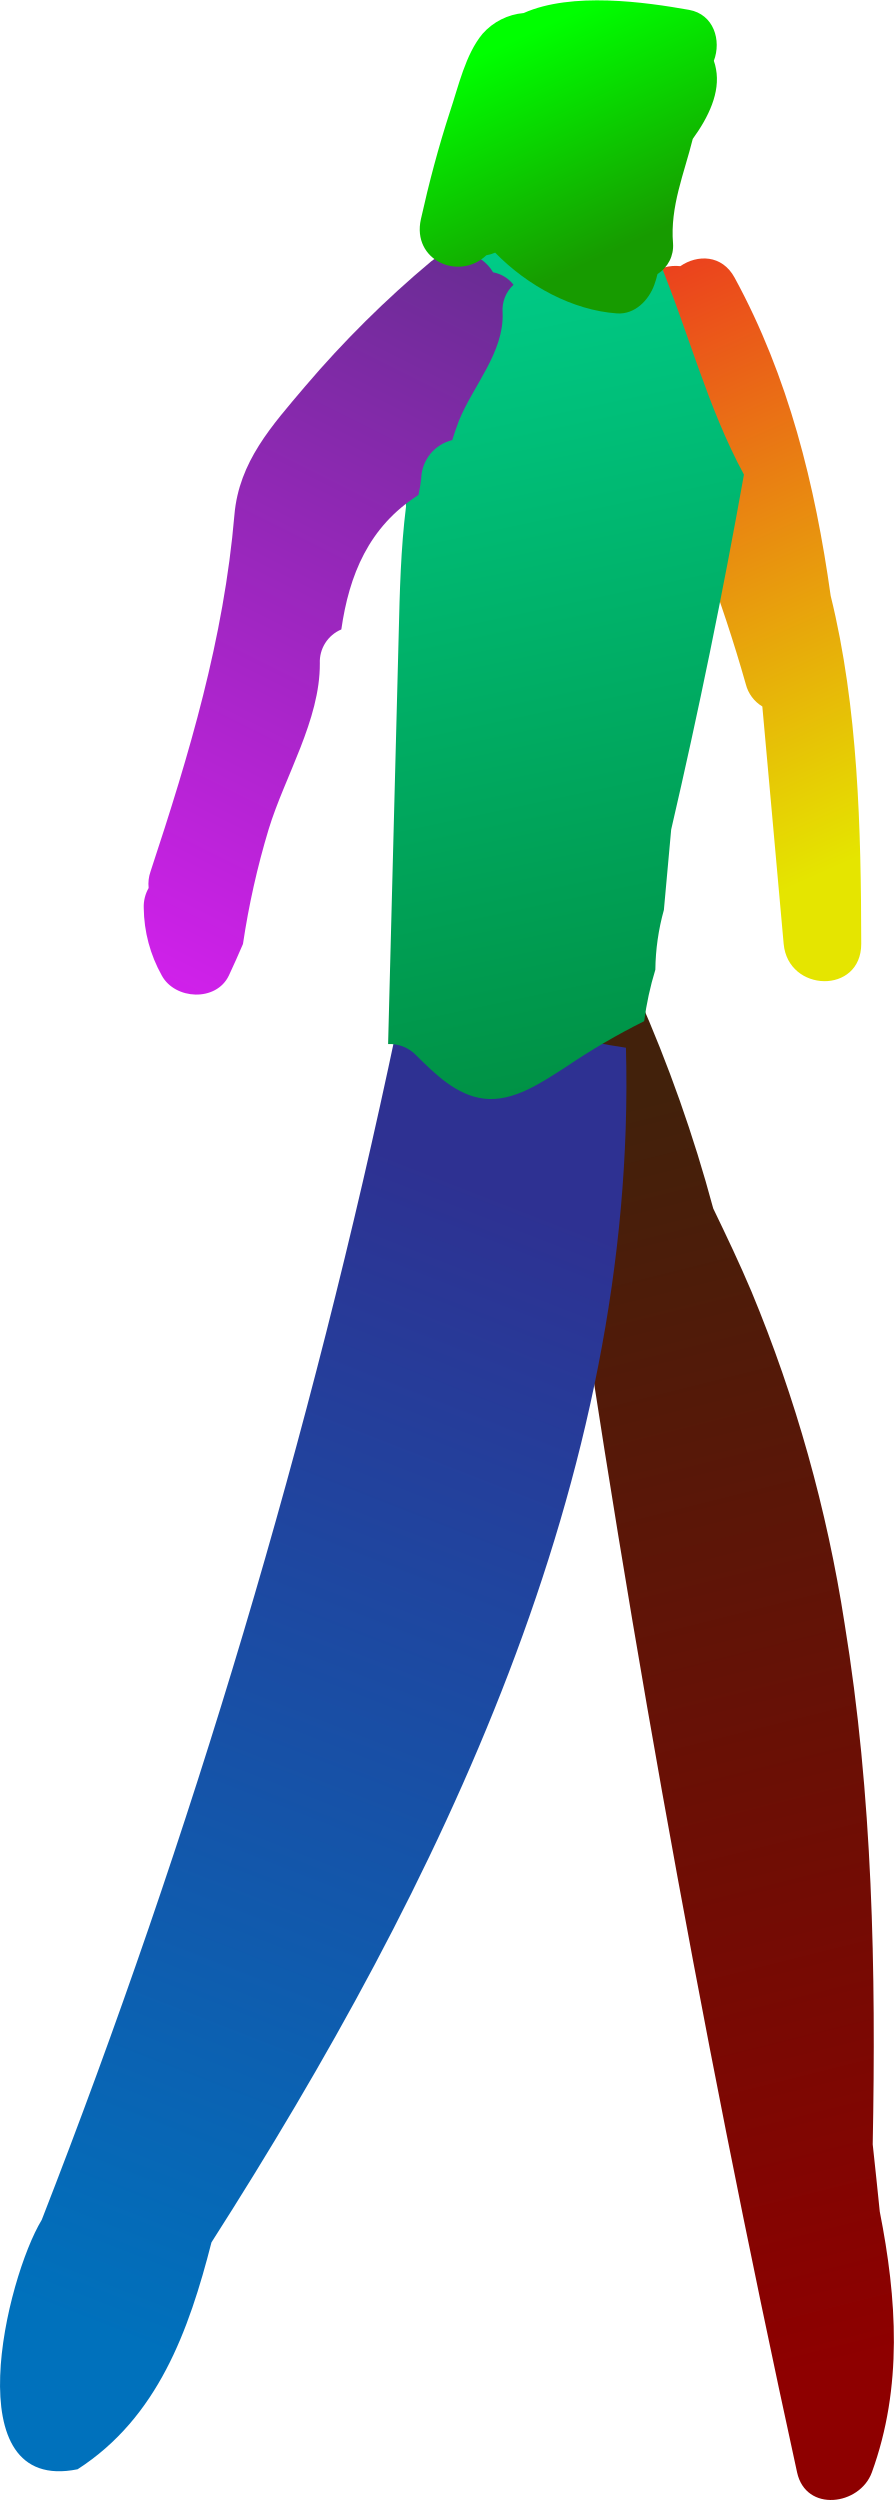
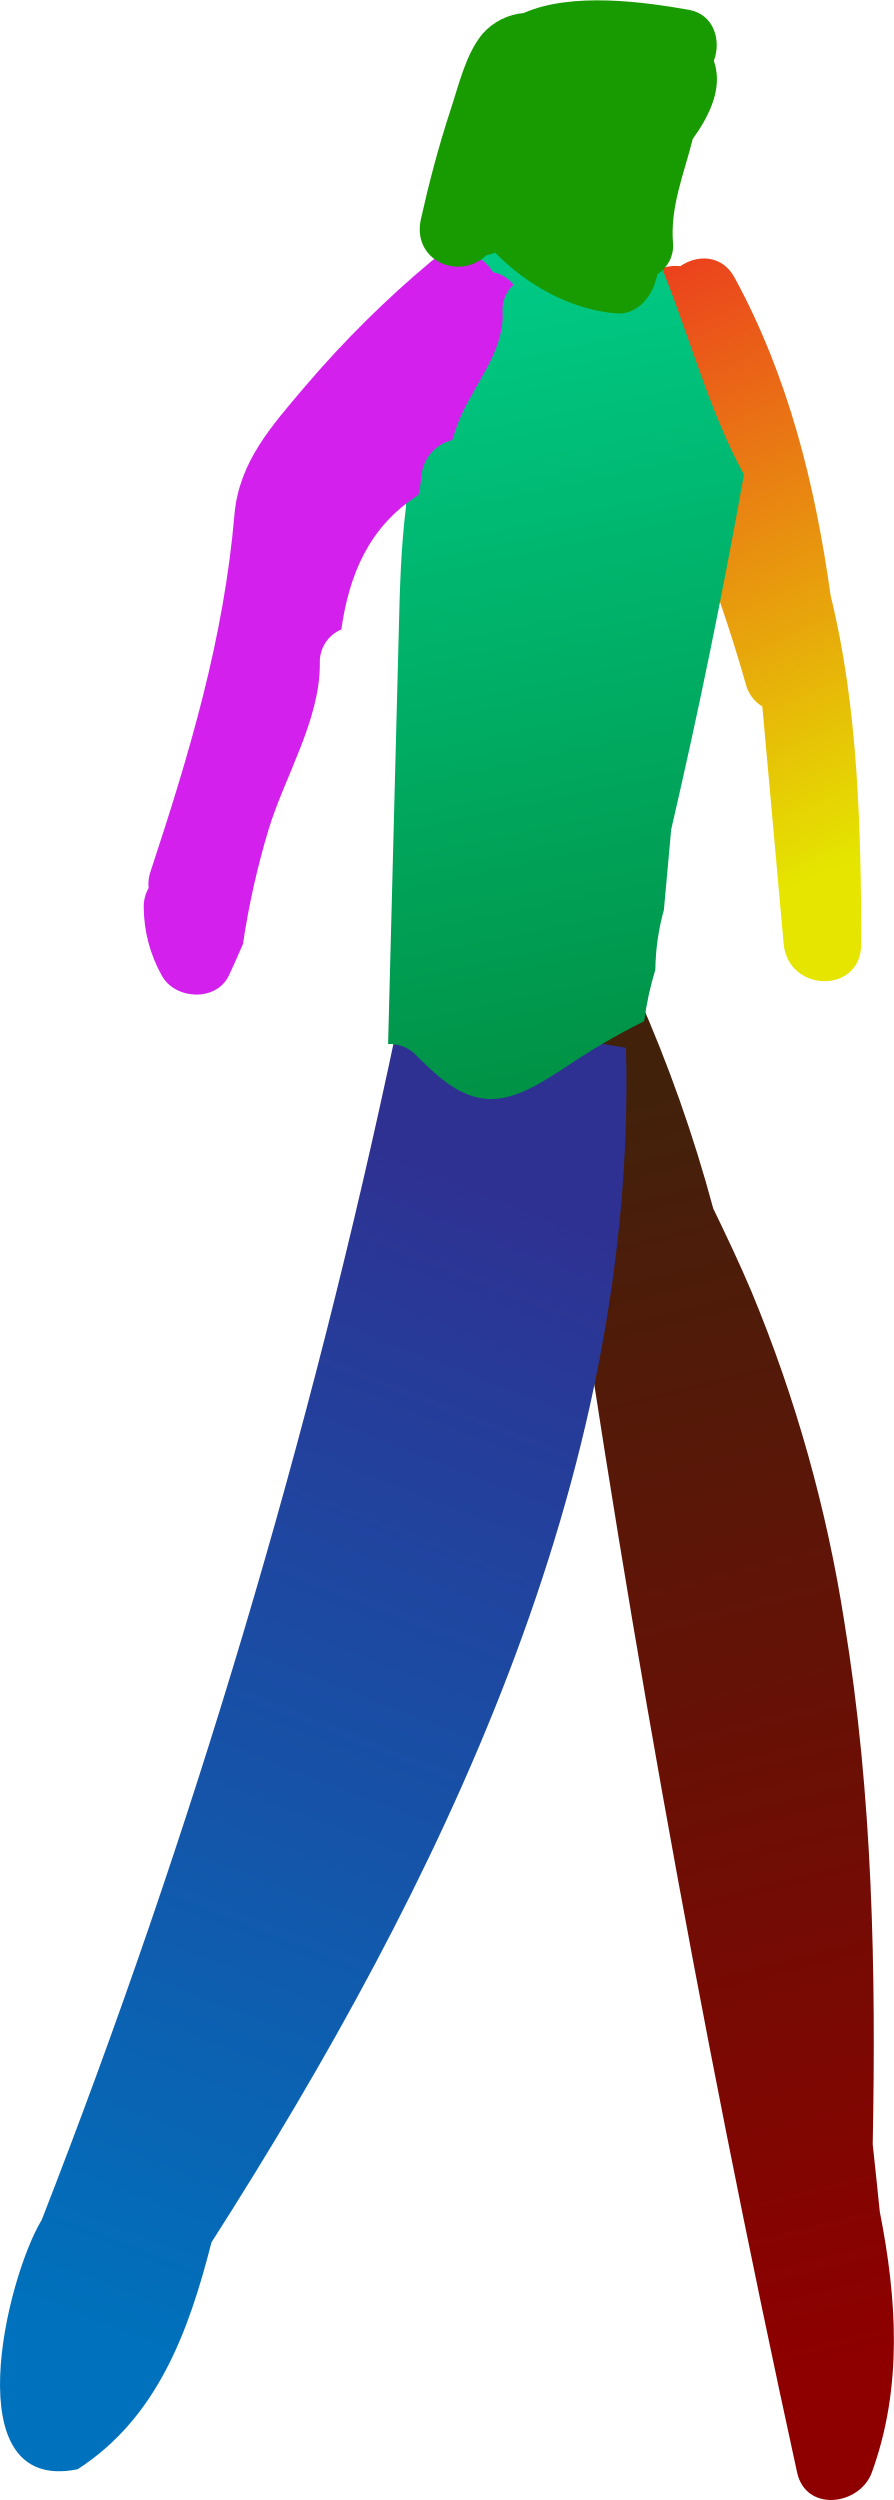
<svg xmlns="http://www.w3.org/2000/svg" viewBox="0 0 115.23 322.27">
  <defs>
    <linearGradient id="linear-gradient" x1="115.95" y1="302.98" x2="76.08" y2="143.47" gradientUnits="userSpaceOnUse">
      <stop offset="0" stop-color="#8e0000" />
      <stop offset="1" stop-color="#42210b" />
    </linearGradient>
    <linearGradient id="linear-gradient-2" x1="9.4" y1="299.27" x2="66.07" y2="154.45" gradientUnits="userSpaceOnUse">
      <stop offset="0" stop-color="#0071bc" />
      <stop offset="1" stop-color="#2e3192" />
    </linearGradient>
    <linearGradient id="linear-gradient-3" x1="111.81" y1="110.05" x2="71.93" y2="20.5" gradientUnits="userSpaceOnUse">
      <stop offset="0" stop-color="#e5e500" />
      <stop offset="1" stop-color="#ed1c24" />
    </linearGradient>
    <linearGradient id="linear-gradient-4" x1="58.94" y1="32.19" x2="81.48" y2="138.02" gradientUnits="userSpaceOnUse">
      <stop offset="0" stop-color="#0c8" />
      <stop offset="1" stop-color="#009245" />
    </linearGradient>
-     <linearGradient id="linear-gradient-5" x1="13.93" y1="126.47" x2="62.2" y2="29.92" gradientUnits="userSpaceOnUse">
-       <stop offset="0" stop-color="#d320ed" />
-       <stop offset="1" stop-color="#662d91" />
-     </linearGradient>
-     <linearGradient id="linear-gradient-6" x1="79.9" y1="31.98" x2="67.3" y2="4.69" gradientUnits="userSpaceOnUse">
-       <stop offset="0" stop-color="#179b00" />
-       <stop offset="1" stop-color="lime" />
-     </linearGradient>
  </defs>
  <g id="Layer_2" data-name="Layer 2">
    <g id="stand">
      <path id="leftLeg" d="M113.41,285.1c-.29-2.89-.6-5.78-.91-8.67.43-22.46,0-44.94-3.63-67.17a185.06,185.06,0,0,0-12-42.77c-1.53-3.62-3.22-7.17-4.93-10.71a188.69,188.69,0,0,0-9.69-27.44A52.79,52.79,0,0,1,76,131.72c-1.23.7-2.43,1.41-3.62,2.15a36.62,36.62,0,0,1-3.58,3.3c.84,1.82,1.69,3.63,2.54,5.45q12.3,88.6,31.41,176.09c1.13,5.19,8.08,4.28,9.64,0C116.39,307.71,115.62,296.3,113.41,285.1Z" fill="url(#linear-gradient)" />
      <path id="rightLeg" d="M63.77,131.67a23.89,23.89,0,0,0-12.68,1.15A974.77,974.77,0,0,1,5.38,286.16C.81,293.69-5.88,321.52,10,318.31c10.34-6.66,14.36-17.91,17.26-29.25,29.48-46.16,54.91-98.35,53.43-154C75,134.25,69.48,132.64,63.77,131.67Z" fill="url(#linear-gradient-2)" />
      <path id="leftArm" d="M107.08,76.8c-2-14.28-5.42-28.21-12.38-41-1.62-3-4.81-3-7-1.49C85,34,82,35.81,82,39.12a53,53,0,0,0,4.46,20.33c.36,4.4,2.8,8.57,4.36,12.64,2,5.29,3.78,10.67,5.32,16.11a4.69,4.69,0,0,0,2.13,2.87c.94,10.2,1.82,20.4,2.75,30.6.57,6.29,10,6.54,10,0C111,107,110.63,91.17,107.08,76.8Z" fill="url(#linear-gradient-3)" />
      <path id="torso" d="M84.86,33.38c-3-.93-5.92-2-9-2.07a5,5,0,0,1-2.53-.73,40.36,40.36,0,0,0-8.58.39,7.8,7.8,0,0,0-6.64,5.77,13.55,13.55,0,0,0-2.77,6.41c-3.43,6.05-3.57,14.27-3,22.14-.68,5.45-.81,11-.94,16.3q-.69,26.52-1.37,53a4.68,4.68,0,0,1,3.62,1.45c2.41,2.39,5.18,5.15,8.71,5.58,3.87.47,7.57-2.16,10.68-4.14a86.85,86.85,0,0,1,10-5.84A40.64,40.64,0,0,1,84.48,125a29.9,29.9,0,0,1,1.1-7.7l.94-10.36Q91.8,84.18,95.9,61.18C91.17,52.45,88.74,42.74,84.86,33.38Z" fill="url(#linear-gradient-4)" />
-       <path id="rightArm" d="M63.56,35.1a5.33,5.33,0,0,0-8-1.39A135.6,135.6,0,0,0,39.34,49.8c-4.3,5.08-8.53,9.71-9.12,16.56-1.37,16-5.81,30.83-10.82,46a4.81,4.81,0,0,0-.24,2.11,4.84,4.84,0,0,0-.63,2.58,18.21,18.21,0,0,0,2.33,8.71c1.69,3.11,7,3.42,8.64,0,.63-1.34,1.23-2.7,1.82-4.07a104.26,104.26,0,0,1,3.31-14.79c2.1-6.87,6.63-14.09,6.6-21.37A4.53,4.53,0,0,1,44,81.14c1-7,3.53-13.25,9.94-17.33a17.23,17.23,0,0,0,.36-2.17,5.24,5.24,0,0,1,4-4.91c.26-.83.53-1.65.85-2.47C61,49.68,65,45.42,64.79,40.31a4.4,4.4,0,0,1,1.41-3.6A4.36,4.36,0,0,0,63.56,35.1Z" fill="url(#linear-gradient-5)" />
-       <path id="head" d="M89.3,17.91c2.06-2.84,3.56-6,3-9a6.42,6.42,0,0,0-.28-1.07c1-2.63,0-6-3.2-6.57-5.65-1-15.1-2.35-21.31.41a8,8,0,0,0-5.3,2.67C60,7,59.1,11.14,58,14.41c-1.48,4.55-2.7,9.16-3.74,13.83-1.2,5.35,4.94,8,8.43,4.67a5.15,5.15,0,0,0,1.14-.34C68,36.85,73.82,40,79.52,40.4c2.31.17,4.1-1.69,4.82-3.67a12.56,12.56,0,0,0,.42-1.41,4.27,4.27,0,0,0,2-3.93C86.36,26.61,88.21,22.33,89.3,17.91Z" fill="url(#linear-gradient-6)" />
+       <path id="rightArm" d="M63.56,35.1a5.33,5.33,0,0,0-8-1.39A135.6,135.6,0,0,0,39.34,49.8c-4.3,5.08-8.53,9.71-9.12,16.56-1.37,16-5.81,30.83-10.82,46a4.81,4.81,0,0,0-.24,2.11,4.84,4.84,0,0,0-.63,2.58,18.21,18.21,0,0,0,2.33,8.71c1.69,3.11,7,3.42,8.64,0,.63-1.34,1.23-2.7,1.82-4.07a104.26,104.26,0,0,1,3.31-14.79c2.1-6.87,6.63-14.09,6.6-21.37A4.53,4.53,0,0,1,44,81.14c1-7,3.53-13.25,9.94-17.33a17.23,17.23,0,0,0,.36-2.17,5.24,5.24,0,0,1,4-4.91c.26-.83.53-1.65.85-2.47C61,49.68,65,45.42,64.79,40.31a4.4,4.4,0,0,1,1.41-3.6A4.36,4.36,0,0,0,63.56,35.1Z" fill="#d320ed" />
+       <path id="head" d="M89.3,17.91c2.06-2.84,3.56-6,3-9a6.42,6.42,0,0,0-.28-1.07c1-2.63,0-6-3.2-6.57-5.65-1-15.1-2.35-21.31.41a8,8,0,0,0-5.3,2.67C60,7,59.1,11.14,58,14.41c-1.48,4.55-2.7,9.16-3.74,13.83-1.2,5.35,4.94,8,8.43,4.67a5.15,5.15,0,0,0,1.14-.34C68,36.85,73.82,40,79.52,40.4c2.31.17,4.1-1.69,4.82-3.67a12.56,12.56,0,0,0,.42-1.41,4.27,4.27,0,0,0,2-3.93C86.36,26.61,88.21,22.33,89.3,17.91Z" fill="#179b00" />
    </g>
  </g>
</svg>
